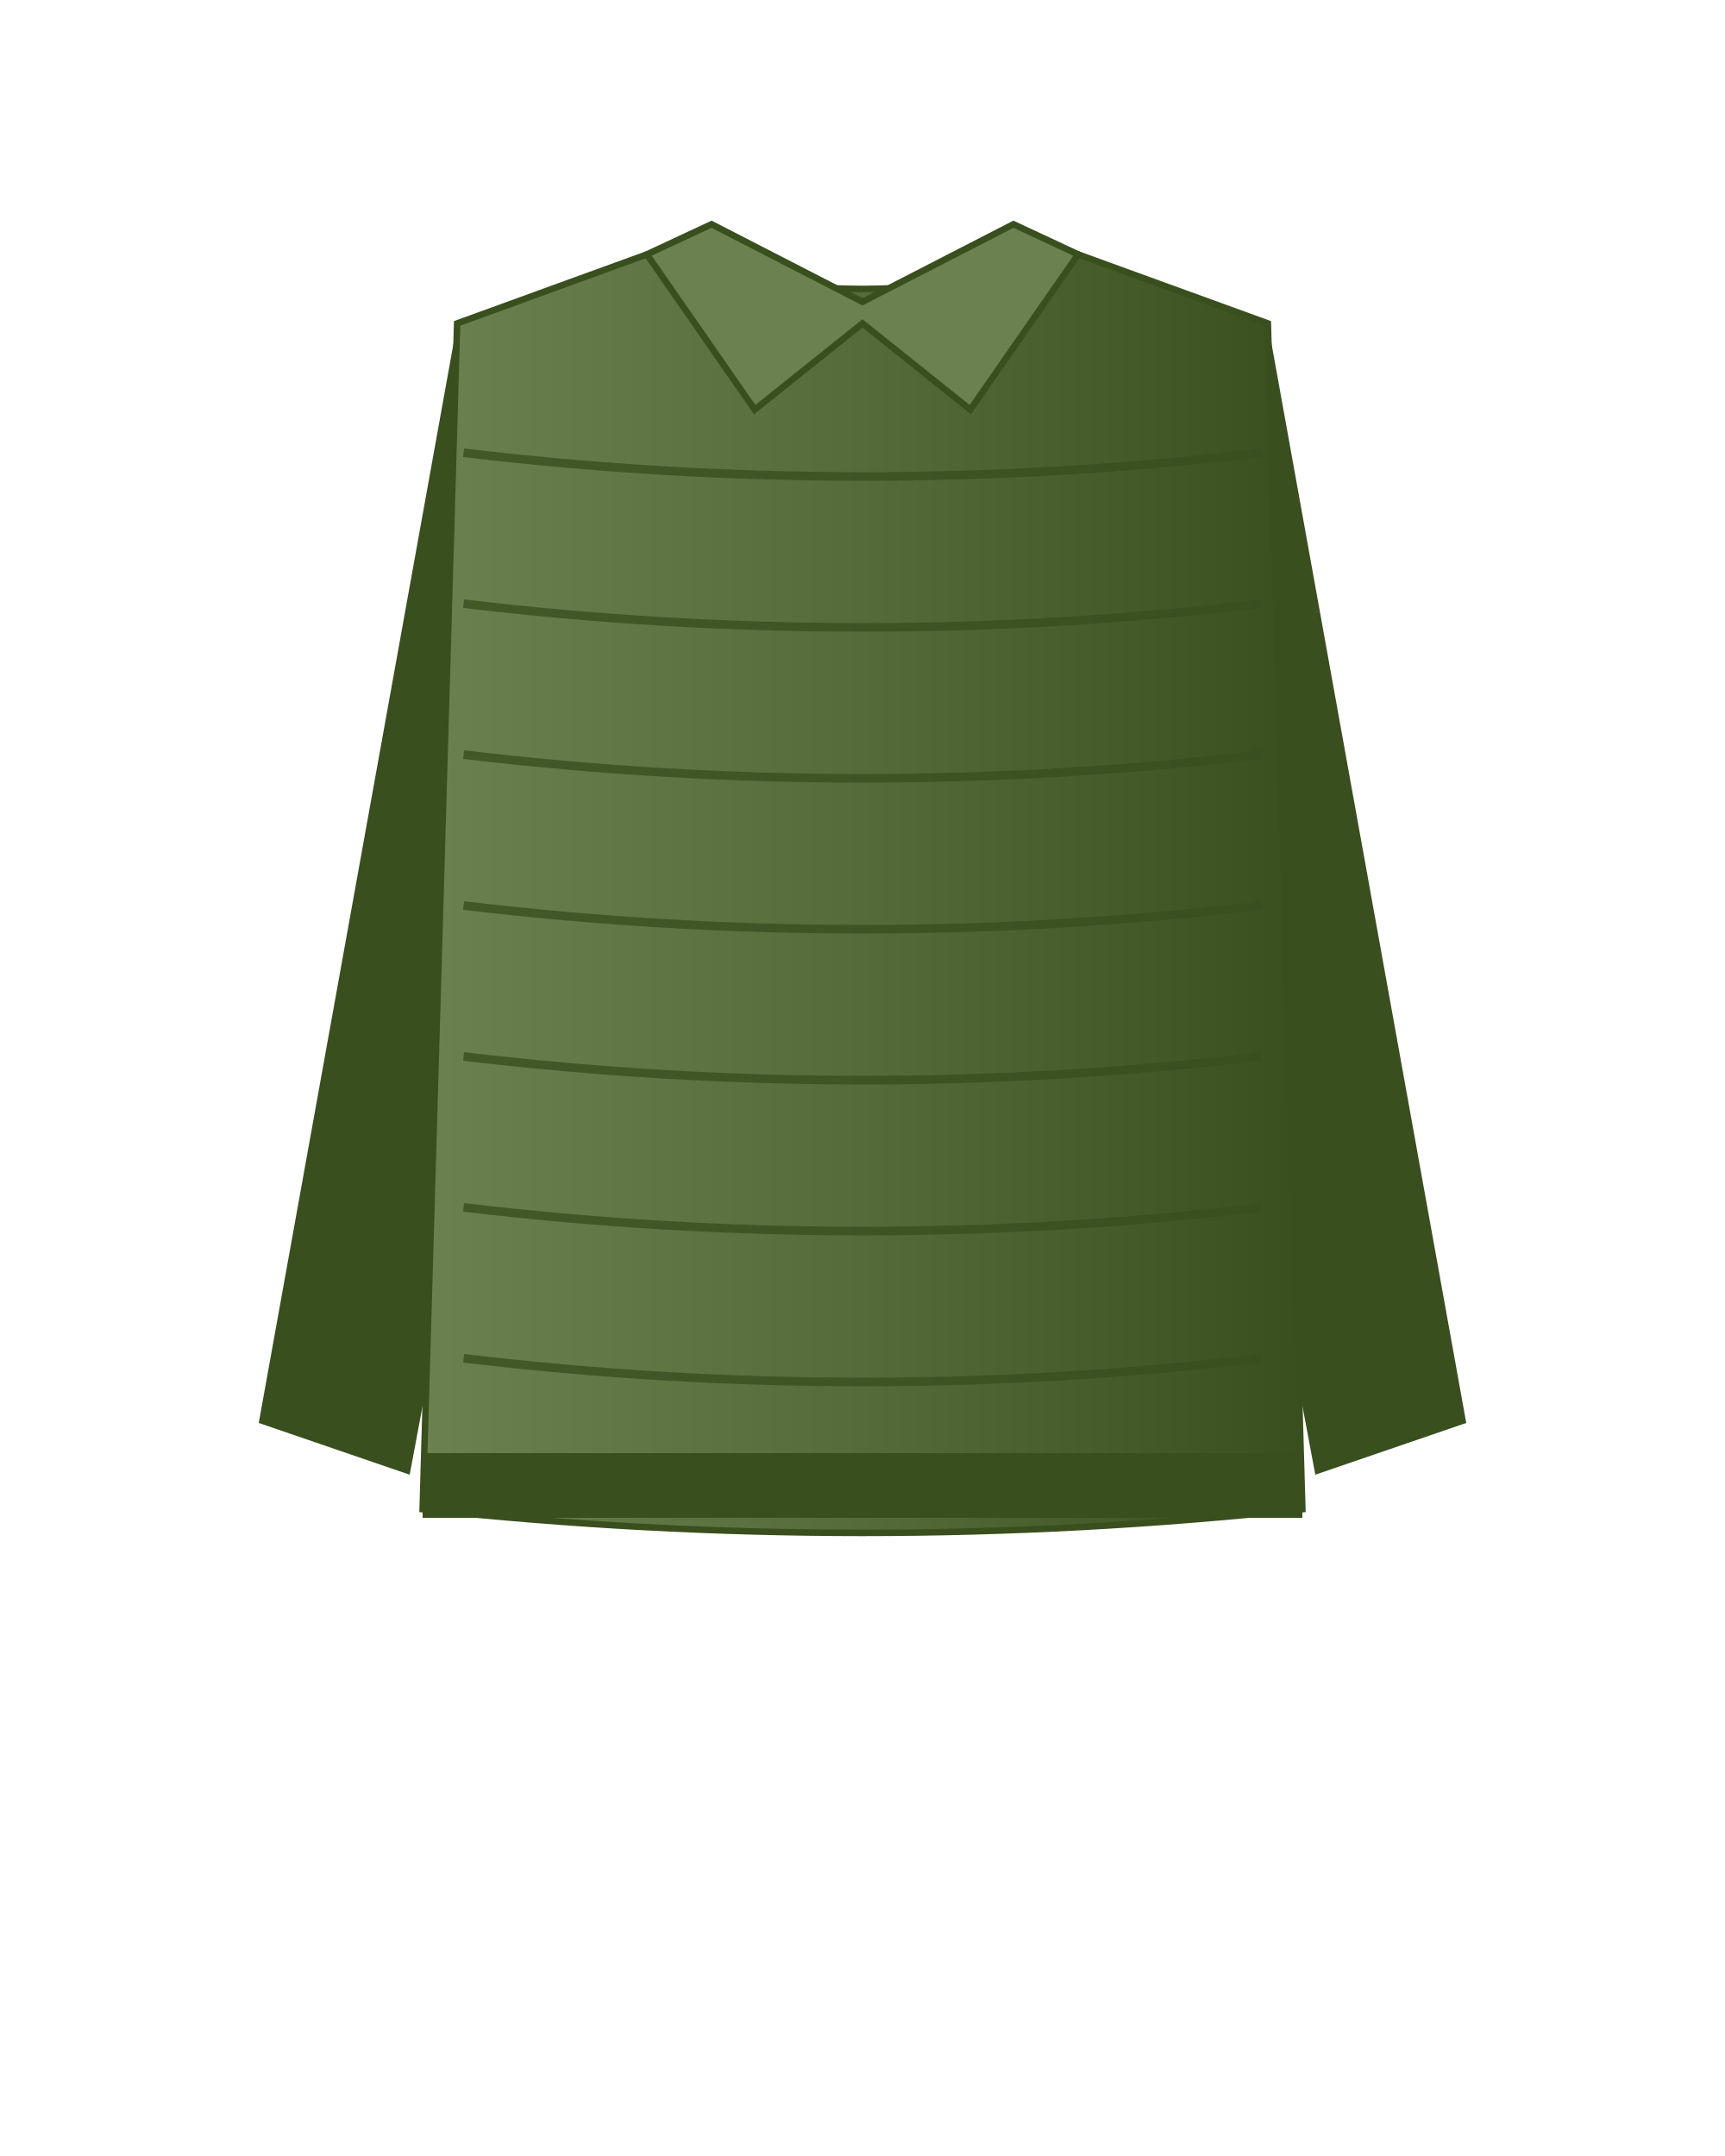
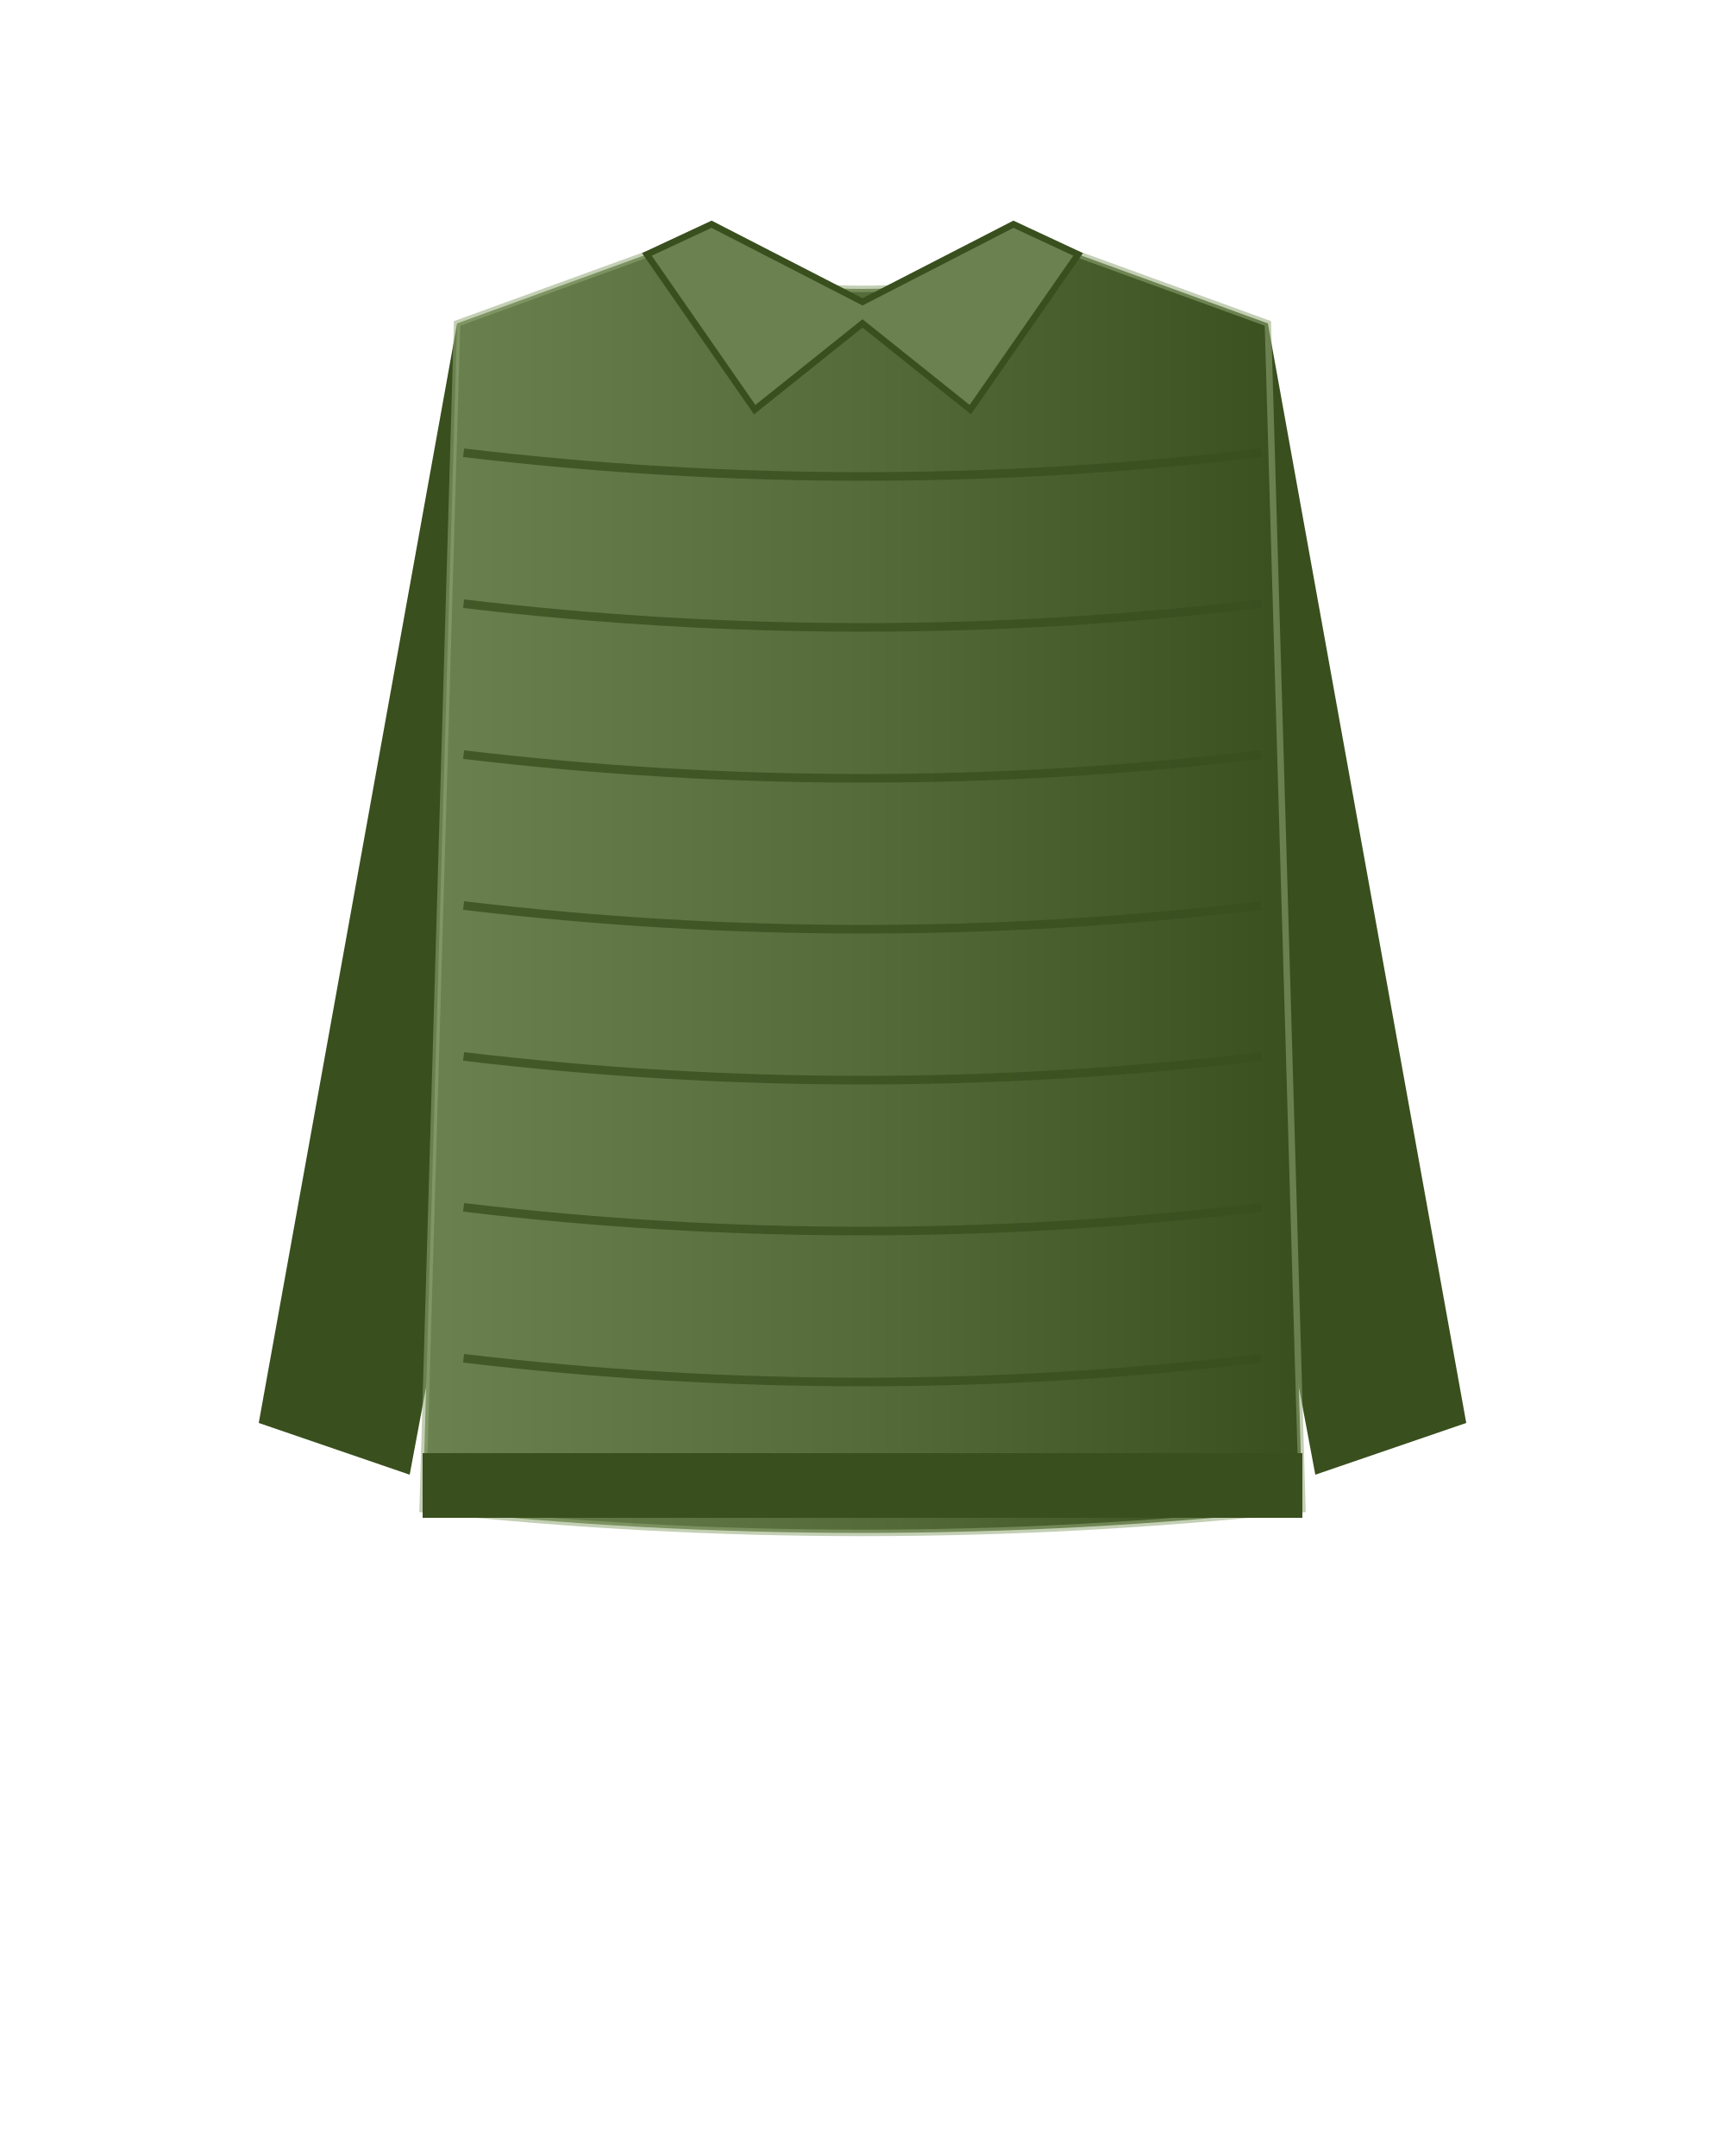
<svg xmlns="http://www.w3.org/2000/svg" viewBox="0 0 800 1000" width="800" height="1000">
  <defs>
    <linearGradient id="g" x1="0" x2="1">
      <stop offset="0" stop-color="#6b8150" />
      <stop offset=".5" stop-color="#556b3a" />
      <stop offset="1" stop-color="#394f1e" />
    </linearGradient>
  </defs>
  <path d="M212 150 L120 660 L190 684 L262 300 Z" fill="#394f1e" />
  <path d="M588 150 L680 660 L610 684 L538 300 Z" fill="#394f1e" />
-   <path d="M300 118 Q400 150 500 118 L588 150 L604 700 Q400 722 196 700 L212 150 Z" fill="url(#g)" stroke="#394f1e" stroke-width="3" />
+   <path d="M300 118 Q400 150 500 118 L588 150 L604 700 Q400 722 196 700 L212 150 Z" fill="url(#g)" stroke="#91a776" stroke-opacity=".55" stroke-width="3" />
  <path d="M300 118 L350 190 L400 150 L450 190 L500 118 L470 104 L400 140 L330 104Z" fill="#6b8150" stroke="#394f1e" stroke-width="3" />
  <path d="M215 210 Q400 232 585 210" fill="none" stroke="#394f1e" stroke-width="4" opacity=".8" />
  <path d="M215 280 Q400 302 585 280" fill="none" stroke="#394f1e" stroke-width="4" opacity=".8" />
  <path d="M215 350 Q400 372 585 350" fill="none" stroke="#394f1e" stroke-width="4" opacity=".8" />
  <path d="M215 420 Q400 442 585 420" fill="none" stroke="#394f1e" stroke-width="4" opacity=".8" />
  <path d="M215 490 Q400 512 585 490" fill="none" stroke="#394f1e" stroke-width="4" opacity=".8" />
  <path d="M215 560 Q400 582 585 560" fill="none" stroke="#394f1e" stroke-width="4" opacity=".8" />
  <path d="M215 630 Q400 652 585 630" fill="none" stroke="#394f1e" stroke-width="4" opacity=".8" />
  <rect x="196" y="674" width="408" height="30" fill="#394f1e" />
</svg>
